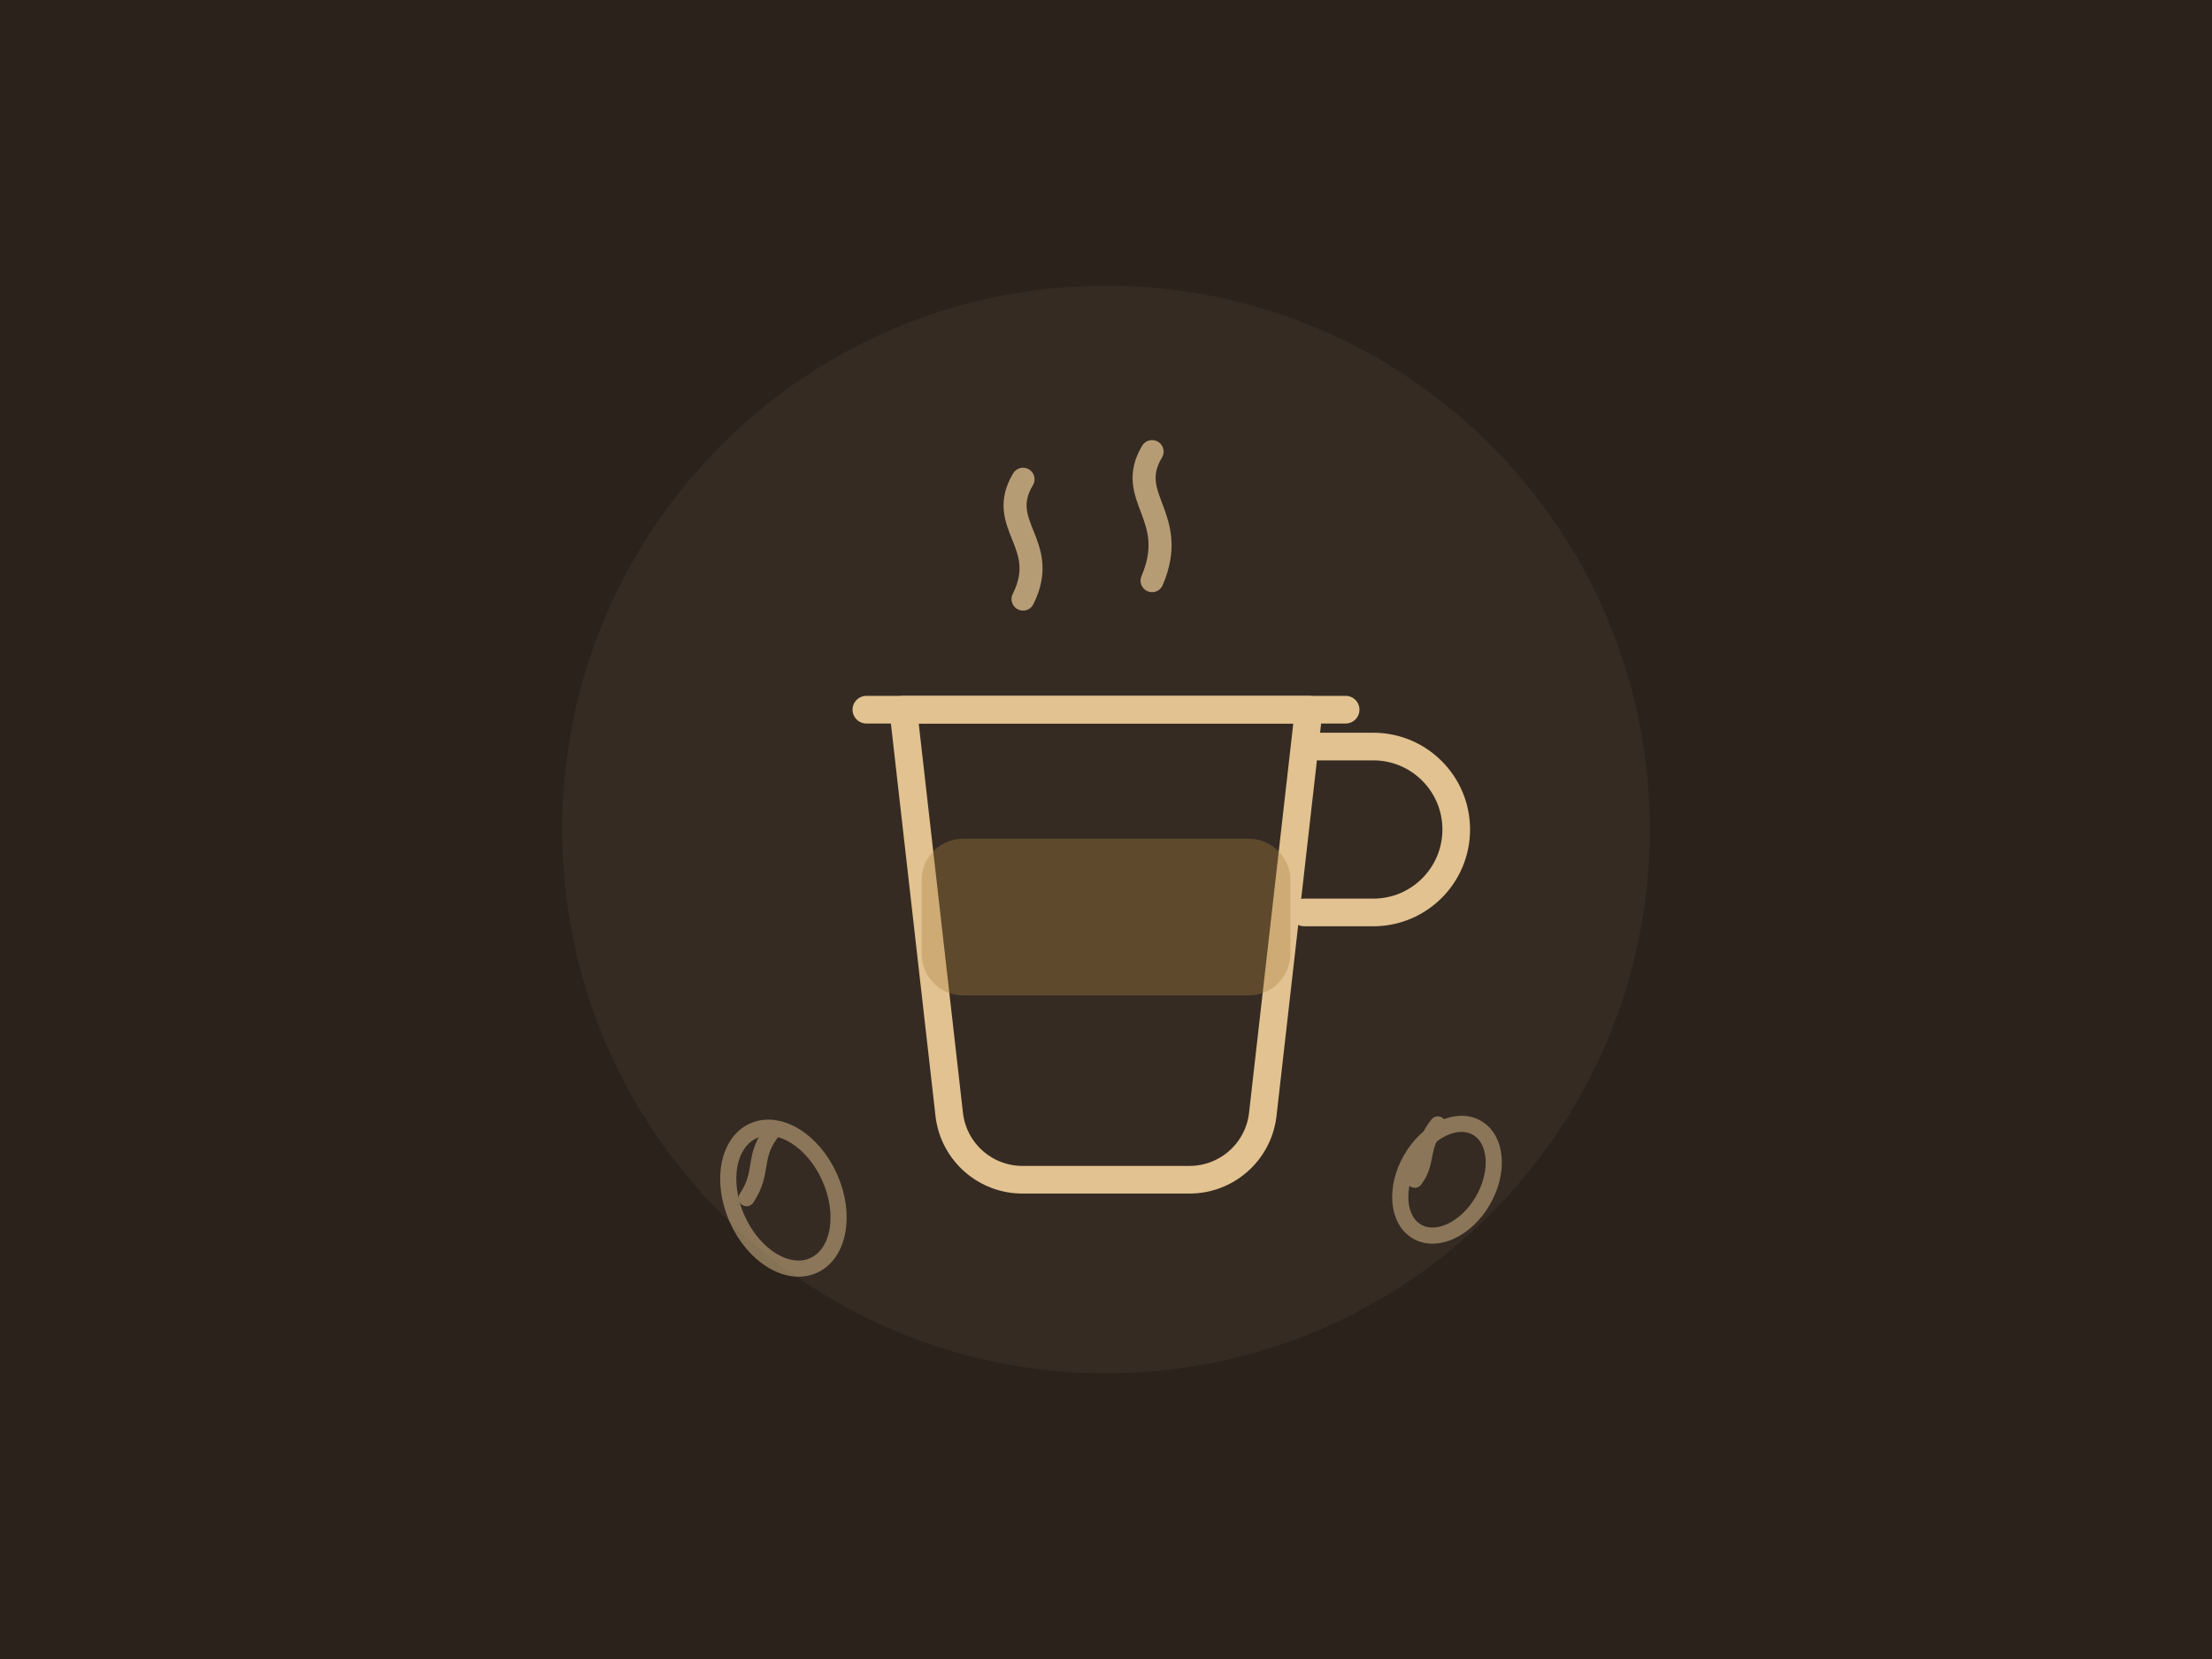
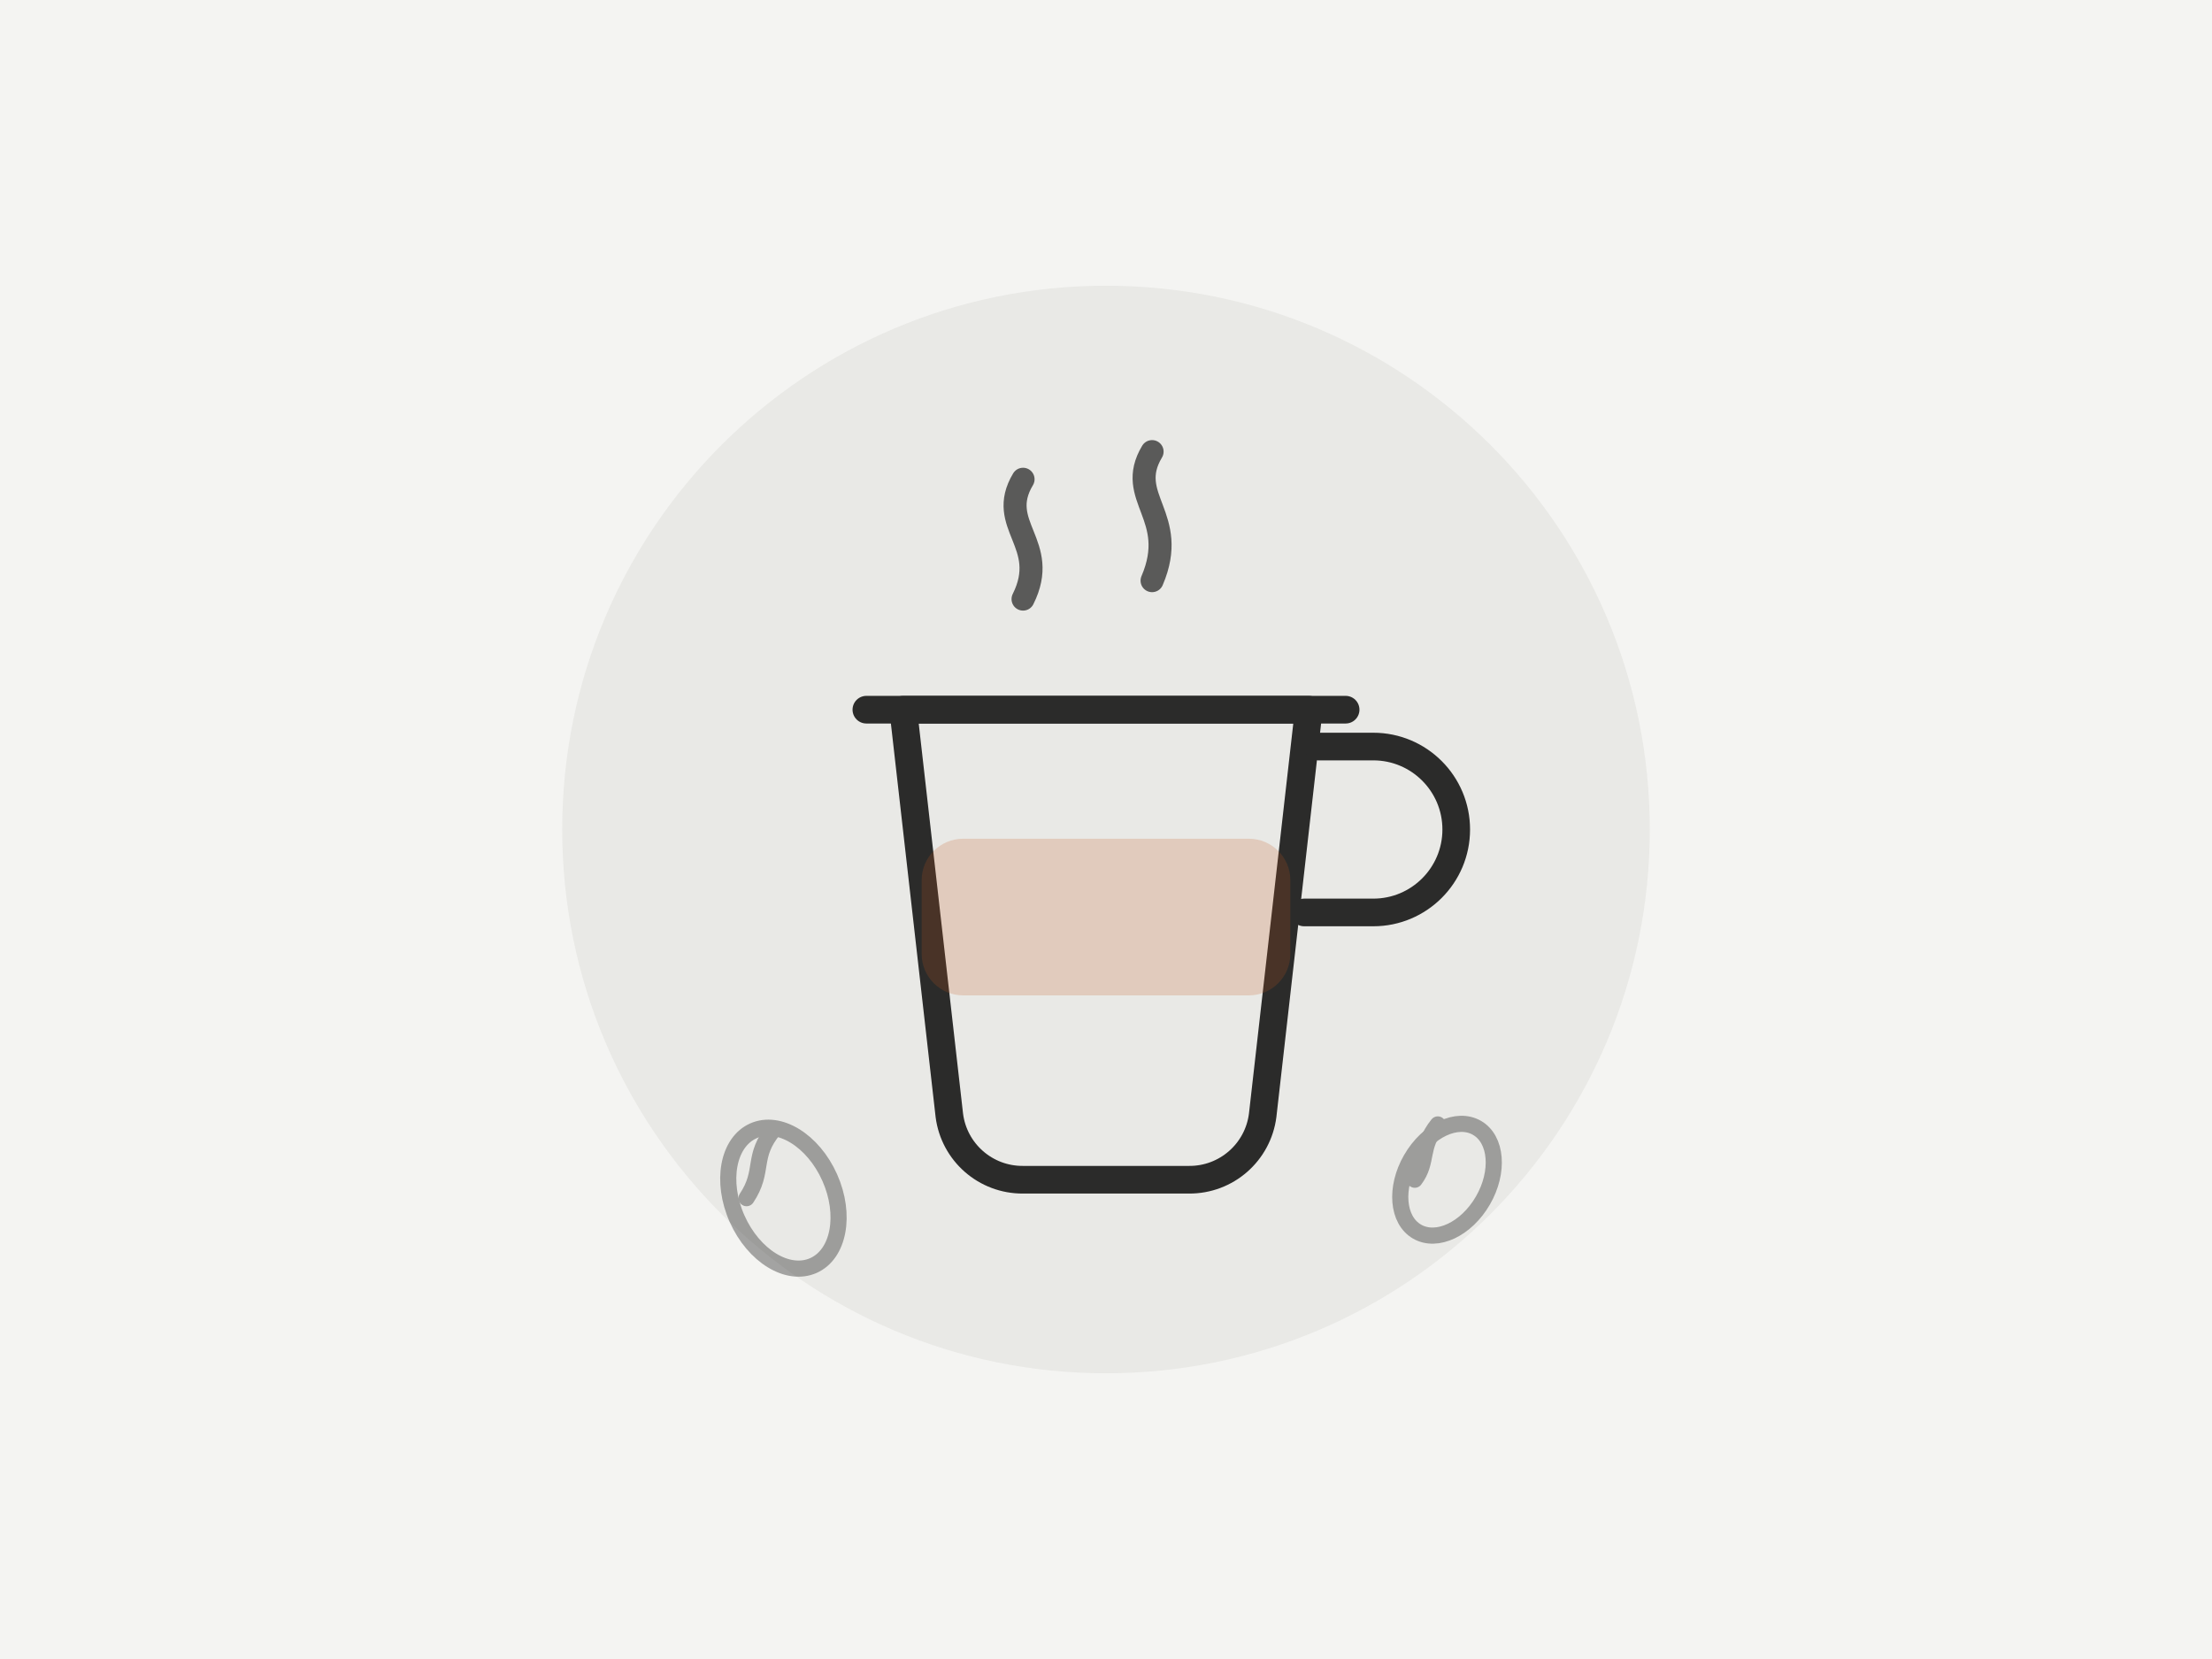
<svg xmlns="http://www.w3.org/2000/svg" viewBox="0 0 480 360">
-   <rect width="480" height="360" fill="#2b231b" />
-   <circle cx="240" cy="180" r="118" fill="#352b23" />
-   <g fill="none" stroke="#e2c290" stroke-width="5" stroke-linecap="round" opacity=".75">
+   <rect width="480" height="360" fill="#f4f4f2" />
+   <circle cx="240" cy="180" r="118" fill="#e9e9e6" />
+   <g fill="none" stroke="#2b2b2a" stroke-width="5" stroke-linecap="round" opacity=".75">
    <path d="M222 104c-6 10 6 14 0 26" />
    <path d="M250 98c-6 10 6 14 0 28" />
  </g>
-   <g fill="none" stroke="#e2c290" stroke-width="6" stroke-linecap="round" stroke-linejoin="round">
+   <g fill="none" stroke="#2b2b2a" stroke-width="6" stroke-linecap="round" stroke-linejoin="round">
    <path d="M196 154h88l-10 88a16 16 0 0 1-16 14h-36a16 16 0 0 1-16-14z" />
    <path d="M286 162h12a18 18 0 0 1 0 36h-15" />
    <path d="M188 154h104" />
  </g>
-   <rect x="200" y="182" width="80" height="34" rx="9" fill="#a8823f" opacity=".35" />
-   <g fill="none" stroke="#e2c290" stroke-width="3.5" stroke-linecap="round" opacity=".5">
+   <rect x="200" y="182" width="80" height="34" rx="9" fill="#c2571b" opacity=".2" />
+   <g fill="none" stroke="#2b2b2a" stroke-width="3.5" stroke-linecap="round" opacity=".4">
    <ellipse cx="170" cy="260" rx="11" ry="16" transform="rotate(-24 170 260)" />
    <path d="M168 245c-5 6-2 9-6 15" />
    <ellipse cx="314" cy="256" rx="9" ry="13" transform="rotate(30 314 256)" />
    <path d="M312 244c-4 5-2 8-5 12" />
  </g>
</svg>
